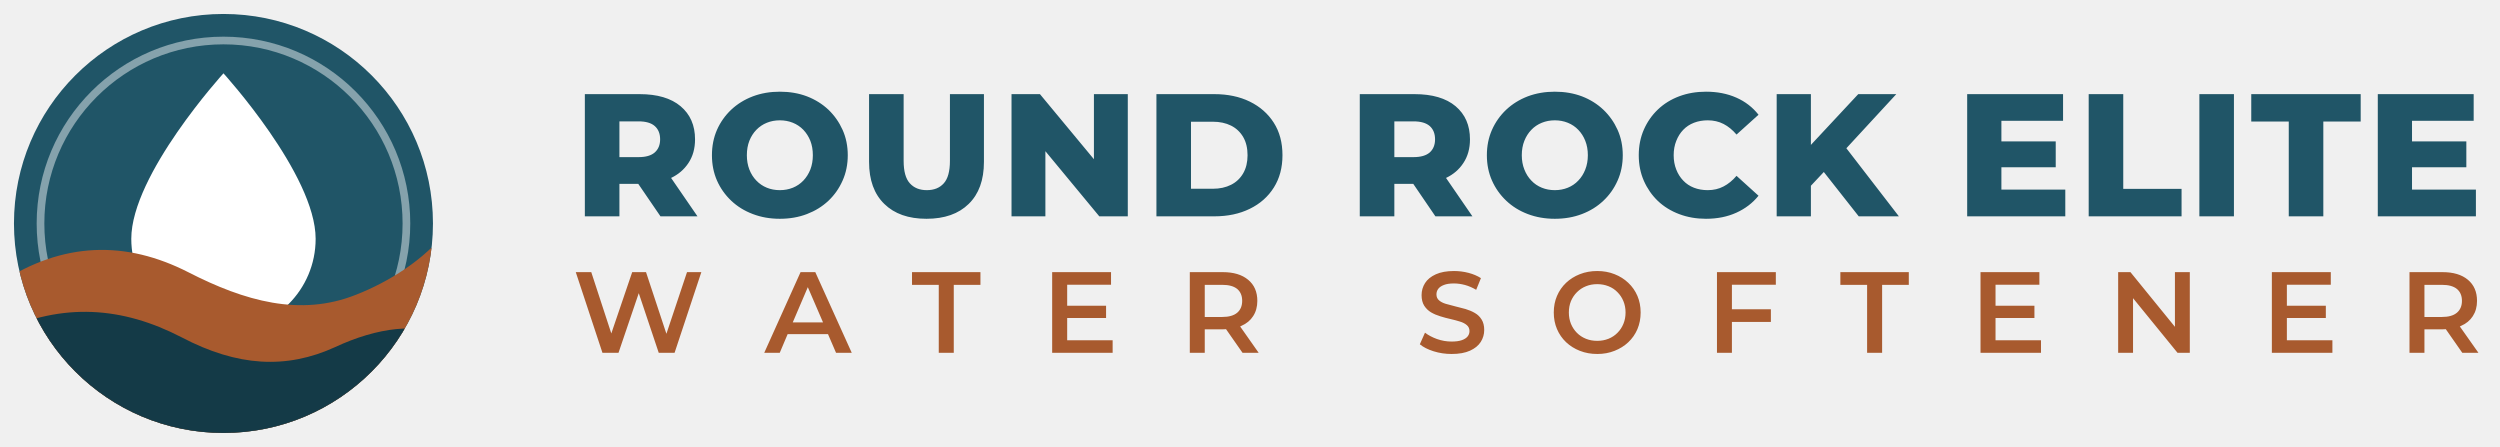
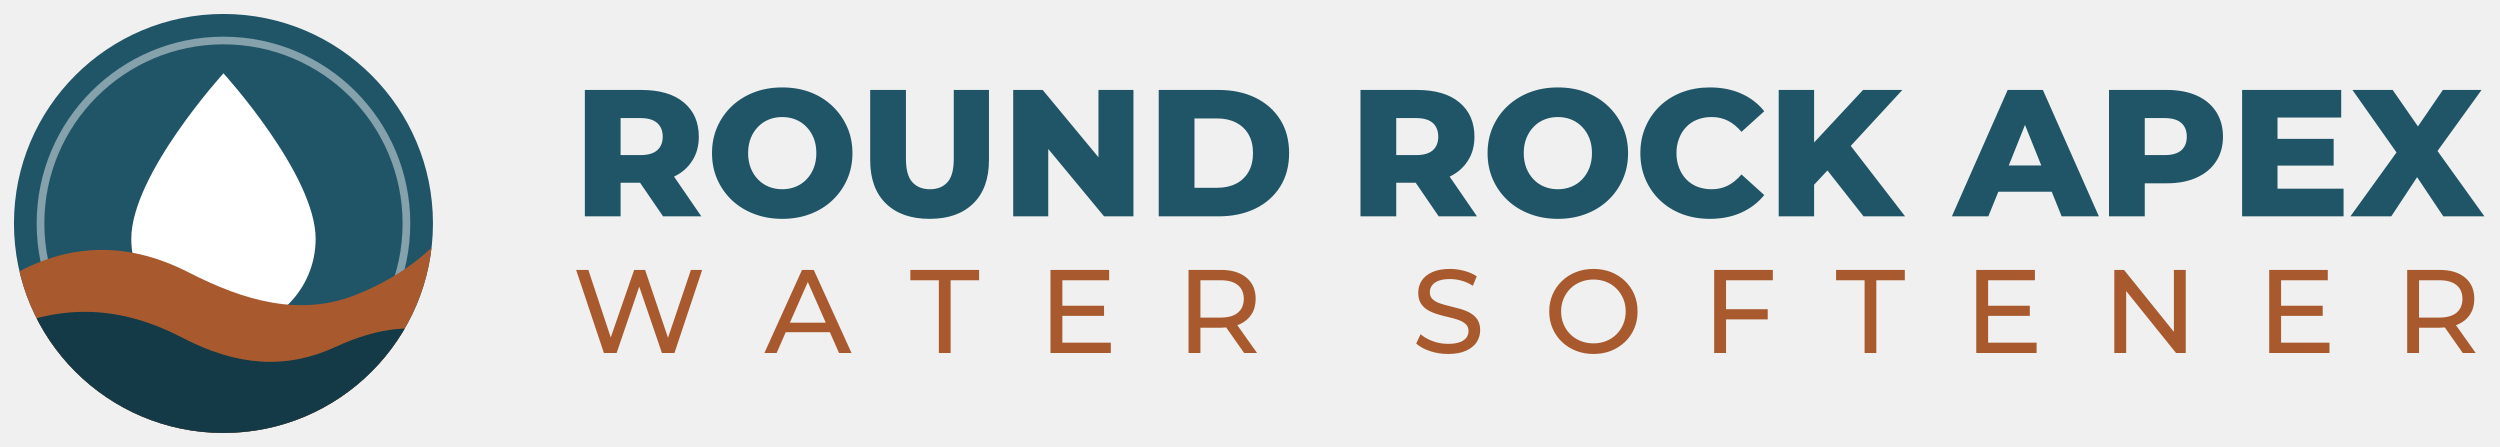
- <svg xmlns="http://www.w3.org/2000/svg" viewBox="0 0 358 64" role="img" aria-label="Round Rock Elite Water Softener">
+ <svg xmlns="http://www.w3.org/2000/svg" viewBox="0 0 358 64" role="img" aria-label="Round Rock Apex Water Softener">
  <g>
    <defs>
      <clipPath id="c">
        <circle cx="32" cy="32" r="30" />
      </clipPath>
    </defs>
    <circle cx="32" cy="32" r="30" fill="#205567" />
    <circle cx="32" cy="32" r="26.2" fill="none" stroke="#FFFFFF" stroke-width="1.1" opacity=".45" />
    <path d="M32 10.5C32 10.5 18.8 25 18.8 34.2a13.2 13.2 0 0 0 26.4 0C45.2 25 32 10.5 32 10.5Z" fill="#FFFFFF" />
    <g clip-path="url(#c)">
      <path d="M0 40.5C9 34.6 18 34.4 27 39c8 4.1 16 6.4 24 3.2 4.6-1.8 9.8-5 13-9.2V64H0Z" fill="#A85A2E" />
      <path d="M0 47.5c9-4.2 17.5-3.6 26 .8 8 4.2 15 4.6 22 1.4 6-2.8 12-3.6 16-1.4V64H0Z" fill="#143A47" />
    </g>
  </g>
-   <path d="M88.70 30.98L83.75 30.98L83.75 13.48L91.58 13.48Q95.40 13.48 97.46 15.21Q99.53 16.95 99.53 19.95Q99.53 21.93 98.58 23.35Q97.67 24.73 96.10 25.48L99.88 30.98L94.58 30.98L91.40 26.33L88.70 26.33L88.70 30.98M88.70 17.38L88.70 22.50L91.45 22.50Q93 22.50 93.76 21.83Q94.53 21.15 94.53 19.95Q94.53 18.73 93.76 18.05Q93 17.38 91.45 17.38M111.67 31.33Q109.57 31.33 107.80 30.65Q106.02 29.98 104.71 28.74Q103.40 27.50 102.67 25.85Q101.95 24.20 101.95 22.23Q101.95 20.25 102.67 18.60Q103.40 16.95 104.71 15.71Q106.02 14.48 107.80 13.80Q109.57 13.13 111.67 13.13Q113.80 13.13 115.56 13.80Q117.32 14.48 118.63 15.71Q119.92 16.95 120.66 18.60Q121.40 20.25 121.40 22.23Q121.40 24.20 120.66 25.86Q119.92 27.53 118.63 28.75Q117.32 29.98 115.56 30.65Q113.80 31.33 111.67 31.33M111.67 27.23Q112.67 27.23 113.54 26.88Q114.40 26.53 115.04 25.86Q115.67 25.20 116.04 24.28Q116.40 23.35 116.40 22.23Q116.40 21.08 116.04 20.16Q115.67 19.25 115.04 18.59Q114.40 17.93 113.54 17.58Q112.67 17.23 111.67 17.23Q110.67 17.23 109.81 17.58Q108.95 17.93 108.31 18.59Q107.67 19.25 107.31 20.16Q106.95 21.08 106.95 22.23Q106.95 23.35 107.31 24.28Q107.67 25.20 108.31 25.86Q108.95 26.53 109.81 26.88Q110.67 27.23 111.67 27.23M132.67 31.33Q128.80 31.33 126.63 29.20Q124.45 27.08 124.45 23.18L124.45 13.48L129.40 13.48L129.40 23.03Q129.40 25.28 130.29 26.25Q131.17 27.23 132.72 27.23Q134.28 27.23 135.15 26.25Q136.03 25.28 136.03 23.03L136.03 13.48L140.90 13.48L140.90 23.18Q140.90 27.08 138.72 29.20Q136.55 31.33 132.67 31.33M149.70 30.98L144.85 30.98L144.85 13.48L148.92 13.48L156.65 22.80L156.65 13.48L161.50 13.48L161.50 30.98L157.42 30.98L149.70 21.65M173.88 30.98L165.60 30.98L165.60 13.48L173.88 13.48Q176.78 13.48 178.97 14.55Q181.17 15.63 182.41 17.58Q183.65 19.52 183.65 22.23Q183.65 24.90 182.41 26.86Q181.17 28.83 178.97 29.90Q176.78 30.98 173.88 30.98M170.55 17.43L170.55 27.03L173.67 27.03Q175.17 27.03 176.29 26.46Q177.40 25.90 178.03 24.81Q178.65 23.73 178.65 22.23Q178.65 20.70 178.03 19.63Q177.40 18.55 176.29 17.99Q175.17 17.43 173.67 17.43M199.67 30.98L194.72 30.98L194.72 13.48L202.55 13.48Q206.38 13.48 208.44 15.21Q210.50 16.95 210.50 19.95Q210.50 21.93 209.55 23.35Q208.65 24.73 207.07 25.48L210.85 30.98L205.55 30.98L202.38 26.33L199.67 26.33L199.67 30.98M199.67 17.38L199.67 22.50L202.42 22.50Q203.97 22.50 204.74 21.83Q205.50 21.15 205.50 19.95Q205.50 18.73 204.74 18.05Q203.97 17.38 202.42 17.38M222.65 31.33Q220.55 31.33 218.77 30.65Q217 29.98 215.69 28.74Q214.38 27.50 213.65 25.85Q212.92 24.20 212.92 22.23Q212.92 20.25 213.65 18.60Q214.38 16.95 215.69 15.71Q217 14.48 218.77 13.80Q220.55 13.13 222.65 13.13Q224.77 13.13 226.54 13.80Q228.30 14.48 229.60 15.71Q230.90 16.95 231.64 18.60Q232.38 20.25 232.38 22.23Q232.38 24.20 231.64 25.86Q230.90 27.53 229.60 28.75Q228.30 29.98 226.54 30.65Q224.77 31.33 222.65 31.33M222.65 27.23Q223.65 27.23 224.51 26.88Q225.38 26.53 226.01 25.86Q226.65 25.20 227.01 24.28Q227.38 23.35 227.38 22.23Q227.38 21.08 227.01 20.16Q226.65 19.25 226.01 18.59Q225.38 17.93 224.51 17.58Q223.65 17.23 222.65 17.23Q221.65 17.23 220.79 17.58Q219.92 17.93 219.29 18.59Q218.65 19.25 218.29 20.16Q217.92 21.08 217.92 22.23Q217.92 23.35 218.29 24.28Q218.65 25.20 219.29 25.86Q219.92 26.53 220.79 26.88Q221.65 27.23 222.65 27.23M244.30 31.33Q242.22 31.33 240.46 30.66Q238.70 30 237.41 28.78Q236.13 27.55 235.40 25.89Q234.67 24.23 234.67 22.23Q234.67 20.23 235.40 18.56Q236.13 16.90 237.41 15.68Q238.70 14.45 240.46 13.79Q242.22 13.13 244.30 13.13Q246.72 13.13 248.64 13.98Q250.55 14.82 251.82 16.43L248.67 19.27Q247.82 18.27 246.81 17.75Q245.80 17.23 244.55 17.23Q243.47 17.23 242.57 17.58Q241.67 17.93 241.04 18.59Q240.40 19.25 240.04 20.18Q239.67 21.10 239.67 22.23Q239.67 23.35 240.04 24.28Q240.40 25.20 241.04 25.86Q241.67 26.53 242.57 26.88Q243.47 27.23 244.55 27.23Q245.80 27.23 246.81 26.70Q247.82 26.18 248.67 25.18L251.82 28.03Q250.55 29.60 248.64 30.46Q246.72 31.33 244.30 31.33M259.32 30.98L254.42 30.98L254.42 13.48L259.32 13.48L259.32 20.75L266.10 13.48L271.55 13.48L264.40 21.23L271.92 30.98L266.17 30.98L261.17 24.63L259.32 26.60M295.75 30.98L281.70 30.98L281.70 13.48L295.43 13.48L295.43 17.30L286.60 17.30L286.60 20.25L294.38 20.25L294.38 23.95L286.60 23.95L286.60 27.15L295.75 27.15M312.40 30.98L299.10 30.98L299.10 13.48L304.05 13.48L304.05 27.05L312.40 27.05M319.90 30.98L314.95 30.98L314.95 13.48L319.90 13.48M332.70 30.98L327.75 30.98L327.75 17.40L322.38 17.40L322.38 13.48L338.05 13.48L338.05 17.40L332.70 17.40M354.55 30.98L340.50 30.98L340.50 13.48L354.23 13.48L354.23 17.30L345.40 17.30L345.40 20.25L353.18 20.25L353.18 23.95L345.40 23.95L345.40 27.15L354.55 27.15" fill="#205567" />
-   <path d="M88.57 50.52L86.27 50.52L82.45 38.97L84.67 38.97L87.54 47.75L90.53 38.97L92.51 38.97L95.43 47.80L98.38 38.97L100.43 38.97L96.60 50.52L94.33 50.52L91.47 41.98M111.66 50.52L109.44 50.52L114.64 38.97L116.75 38.97L121.97 50.52L119.72 50.52L118.57 47.85L112.79 47.85L111.66 50.52M113.52 46.17L117.86 46.17L115.68 41.12M136.58 50.52L134.43 50.52L134.43 40.79L130.60 40.79L130.60 38.97L140.40 38.97L140.40 40.79L136.58 40.79M159.33 50.52L150.67 50.52L150.67 38.97L159.10 38.97L159.10 40.77L152.82 40.77L152.82 43.78L158.39 43.78L158.39 45.54L152.82 45.54L152.82 48.73L159.33 48.73M172.52 50.52L170.38 50.52L170.38 38.97L175.11 38.97Q177.42 38.97 178.73 40.06Q180.05 41.15 180.05 43.08Q180.05 44.35 179.45 45.27Q178.86 46.19 177.77 46.66Q177.69 46.71 177.59 46.75L180.24 50.52L177.93 50.52L175.57 47.14Q175.36 47.16 175.13 47.16L172.52 47.16L172.52 50.52M172.52 40.79L172.52 45.39L175.03 45.39Q176.45 45.39 177.17 44.78Q177.88 44.17 177.88 43.08Q177.88 41.98 177.17 41.38Q176.45 40.79 175.03 40.79M207.87 50.69Q206.52 50.69 205.28 50.30Q204.05 49.91 203.32 49.30L204.06 47.64Q204.76 48.18 205.78 48.55Q206.80 48.91 207.87 48.91Q208.78 48.91 209.34 48.71Q209.90 48.51 210.17 48.17Q210.43 47.84 210.43 47.41Q210.43 46.88 210.05 46.56Q209.67 46.23 209.07 46.05Q208.47 45.86 207.73 45.69Q207 45.53 206.27 45.30Q205.53 45.08 204.93 44.73Q204.33 44.37 203.95 43.78Q203.57 43.18 203.57 42.26Q203.57 41.32 204.07 40.53Q204.57 39.75 205.61 39.28Q206.64 38.81 208.22 38.81Q209.26 38.81 210.28 39.07Q211.31 39.34 212.07 39.83L211.39 41.50Q210.61 41.04 209.79 40.81Q208.96 40.59 208.20 40.59Q207.31 40.59 206.76 40.81Q206.21 41.02 205.95 41.37Q205.70 41.71 205.70 42.16Q205.70 42.69 206.07 43.01Q206.44 43.33 207.04 43.51Q207.64 43.69 208.39 43.87Q209.13 44.04 209.86 44.25Q210.60 44.47 211.20 44.82Q211.80 45.16 212.17 45.76Q212.54 46.35 212.54 47.26Q212.54 48.18 212.04 48.97Q211.54 49.75 210.50 50.22Q209.46 50.69 207.87 50.69M228.74 50.69Q227.38 50.69 226.24 50.24Q225.11 49.80 224.26 49Q223.42 48.20 222.96 47.12Q222.50 46.04 222.50 44.75Q222.50 43.46 222.96 42.38Q223.42 41.30 224.26 40.50Q225.11 39.70 226.24 39.26Q227.38 38.81 228.72 38.81Q230.07 38.81 231.20 39.26Q232.33 39.70 233.17 40.50Q234.02 41.30 234.48 42.38Q234.94 43.46 234.94 44.75Q234.94 46.04 234.48 47.13Q234.02 48.21 233.17 49.01Q232.33 49.80 231.20 50.24Q230.07 50.69 228.74 50.69M228.72 48.81Q229.59 48.81 230.34 48.51Q231.08 48.21 231.62 47.66Q232.17 47.11 232.47 46.38Q232.78 45.64 232.78 44.75Q232.78 43.86 232.47 43.12Q232.17 42.39 231.62 41.84Q231.08 41.28 230.34 40.99Q229.59 40.69 228.72 40.69Q227.84 40.69 227.11 40.99Q226.38 41.28 225.82 41.84Q225.27 42.39 224.96 43.12Q224.66 43.86 224.66 44.75Q224.66 45.62 224.96 46.37Q225.27 47.11 225.81 47.66Q226.36 48.21 227.10 48.51Q227.84 48.81 228.72 48.81M248.01 50.52L245.87 50.52L245.87 38.97L254.30 38.97L254.30 40.77L248.01 40.77L248.01 44.29L253.59 44.29L253.59 46.10L248.01 46.10M269.52 50.52L267.37 50.52L267.37 40.79L263.54 40.79L263.54 38.97L273.34 38.97L273.34 40.79L269.52 40.79M292.27 50.52L283.61 50.52L283.61 38.97L292.04 38.97L292.04 40.77L285.76 40.77L285.76 43.78L291.33 43.78L291.33 45.54L285.76 45.54L285.76 48.73L292.27 48.73M305.45 50.52L303.32 50.52L303.32 38.97L305.08 38.97L311.45 46.80L311.45 38.97L313.58 38.97L313.58 50.52L311.82 50.52L305.45 42.70M334 50.52L325.33 50.52L325.33 38.97L333.77 38.97L333.77 40.77L327.48 40.77L327.48 43.78L333.06 43.78L333.06 45.54L327.48 45.54L327.48 48.73L334 48.73M347.18 50.52L345.04 50.52L345.04 38.97L349.78 38.97Q352.09 38.97 353.40 40.06Q354.71 41.15 354.71 43.08Q354.71 44.35 354.11 45.27Q353.52 46.19 352.43 46.66Q352.35 46.71 352.25 46.75L354.91 50.52L352.60 50.52L350.24 47.14Q350.02 47.16 349.79 47.16L347.18 47.16L347.18 50.52M347.18 40.79L347.18 45.39L349.69 45.39Q351.11 45.39 351.83 44.78Q352.55 44.17 352.55 43.08Q352.55 41.98 351.83 41.38Q351.11 40.79 349.69 40.79" fill="#A85A2E" />
+   <path d="M88.87 30.98L83.75 30.98L83.75 12.88L91.84 12.88Q95.80 12.88 97.93 14.68Q100.07 16.47 100.07 19.58Q100.07 21.62 99.08 23.09Q98.15 24.52 96.52 25.29L100.43 30.98L94.95 30.98L91.66 26.17L88.87 26.17L88.87 30.98M88.87 16.91L88.87 22.21L91.71 22.21Q93.32 22.21 94.11 21.52Q94.90 20.82 94.90 19.58Q94.90 18.31 94.11 17.61Q93.32 16.91 91.71 16.91L88.87 16.91M112.01 31.34Q109.84 31.34 108.01 30.64Q106.17 29.95 104.81 28.67Q103.46 27.39 102.71 25.68Q101.96 23.97 101.96 21.93Q101.96 19.89 102.71 18.18Q103.46 16.47 104.81 15.19Q106.17 13.91 108.01 13.21Q109.84 12.52 112.01 12.52Q114.21 12.52 116.04 13.21Q117.86 13.91 119.20 15.19Q120.55 16.47 121.31 18.18Q122.07 19.89 122.07 21.93Q122.07 23.97 121.31 25.69Q120.55 27.41 119.20 28.68Q117.86 29.95 116.04 30.64Q114.21 31.34 112.01 31.34M112.01 27.10Q113.05 27.10 113.94 26.74Q114.83 26.38 115.49 25.69Q116.15 25.01 116.53 24.05Q116.90 23.09 116.90 21.93Q116.90 20.74 116.53 19.80Q116.15 18.85 115.49 18.17Q114.83 17.48 113.94 17.12Q113.05 16.76 112.01 16.76Q110.98 16.76 110.09 17.12Q109.20 17.48 108.54 18.17Q107.88 18.85 107.50 19.80Q107.13 20.74 107.13 21.93Q107.13 23.09 107.50 24.05Q107.88 25.01 108.54 25.69Q109.20 26.38 110.09 26.74Q110.98 27.10 112.01 27.10M133.12 31.34Q129.11 31.34 126.86 29.14Q124.61 26.95 124.61 22.91L124.61 12.88L129.73 12.88L129.73 22.76Q129.73 25.08 130.65 26.09Q131.57 27.10 133.17 27.10Q134.77 27.10 135.68 26.09Q136.58 25.08 136.58 22.76L136.58 12.88L141.62 12.88L141.62 22.91Q141.62 26.95 139.37 29.14Q137.13 31.34 133.12 31.34M150.11 30.98L145.09 30.98L145.09 12.88L149.31 12.88L157.30 22.52L157.30 12.88L162.31 12.88L162.31 30.98L158.10 30.98L150.11 21.33L150.11 30.98M174.49 30.98L165.93 30.98L165.93 12.88L174.49 12.88Q177.49 12.88 179.77 13.99Q182.04 15.10 183.32 17.12Q184.60 19.14 184.60 21.93Q184.60 24.70 183.32 26.73Q182.04 28.76 179.77 29.87Q177.49 30.98 174.49 30.98M171.05 16.96L171.05 26.89L174.29 26.89Q175.84 26.89 176.99 26.31Q178.14 25.73 178.79 24.61Q179.43 23.48 179.43 21.93Q179.43 20.35 178.79 19.24Q178.14 18.13 176.99 17.55Q175.84 16.96 174.29 16.96L171.05 16.96M199.94 30.98L194.82 30.98L194.82 12.88L202.91 12.88Q206.87 12.88 209 14.68Q211.14 16.47 211.14 19.58Q211.14 21.62 210.15 23.09Q209.22 24.52 207.59 25.29L211.50 30.98L206.02 30.98L202.73 26.17L199.94 26.17L199.94 30.98M199.94 16.91L199.94 22.21L202.78 22.21Q204.39 22.21 205.18 21.52Q205.96 20.82 205.96 19.58Q205.96 18.31 205.18 17.61Q204.39 16.91 202.78 16.91L199.94 16.91M223.08 31.34Q220.91 31.34 219.08 30.64Q217.24 29.95 215.88 28.67Q214.52 27.39 213.77 25.68Q213.02 23.97 213.02 21.93Q213.02 19.89 213.77 18.18Q214.52 16.47 215.88 15.19Q217.24 13.91 219.08 13.21Q220.91 12.52 223.08 12.52Q225.28 12.52 227.10 13.21Q228.93 13.91 230.27 15.19Q231.62 16.47 232.38 18.18Q233.14 19.89 233.14 21.93Q233.14 23.97 232.38 25.69Q231.62 27.41 230.27 28.68Q228.93 29.95 227.10 30.64Q225.28 31.34 223.08 31.34M223.08 27.10Q224.12 27.10 225.01 26.74Q225.90 26.38 226.56 25.69Q227.22 25.01 227.60 24.05Q227.97 23.09 227.97 21.93Q227.97 20.74 227.60 19.80Q227.22 18.85 226.56 18.17Q225.90 17.48 225.01 17.12Q224.12 16.76 223.08 16.76Q222.05 16.76 221.16 17.12Q220.26 17.48 219.61 18.17Q218.95 18.85 218.57 19.80Q218.20 20.74 218.20 21.93Q218.20 23.09 218.57 24.05Q218.95 25.01 219.61 25.69Q220.26 26.38 221.16 26.74Q222.05 27.10 223.08 27.10M244.86 31.34Q242.71 31.34 240.89 30.66Q239.07 29.97 237.73 28.70Q236.40 27.44 235.65 25.72Q234.90 24 234.90 21.93Q234.90 19.86 235.65 18.14Q236.40 16.42 237.73 15.15Q239.07 13.89 240.89 13.20Q242.71 12.52 244.86 12.52Q247.37 12.52 249.34 13.40Q251.32 14.27 252.64 15.93L249.38 18.88Q248.50 17.84 247.46 17.30Q246.41 16.76 245.12 16.76Q244 16.76 243.07 17.12Q242.14 17.48 241.48 18.17Q240.82 18.85 240.45 19.81Q240.07 20.77 240.07 21.93Q240.07 23.09 240.45 24.05Q240.82 25.01 241.48 25.69Q242.14 26.38 243.07 26.74Q244 27.10 245.12 27.10Q246.41 27.10 247.46 26.56Q248.50 26.01 249.38 24.98L252.64 27.93Q251.32 29.56 249.34 30.45Q247.37 31.34 244.86 31.34M259.78 30.98L254.71 30.98L254.71 12.88L259.78 12.88L259.78 20.40L266.79 12.88L272.42 12.88L265.03 20.89L272.81 30.98L266.86 30.98L261.69 24.41L259.78 26.45L259.78 30.98M284.73 30.98L279.51 30.98L287.50 12.88L292.54 12.88L300.56 30.98L295.23 30.98L293.81 27.46L286.16 27.46L284.73 30.98M287.66 23.69L292.31 23.69L289.98 17.89L287.66 23.69M307.13 30.98L302.01 30.98L302.01 12.88L310.28 12.88Q312.77 12.88 314.56 13.68Q316.36 14.48 317.34 15.99Q318.33 17.51 318.33 19.58Q318.33 21.62 317.34 23.12Q316.36 24.62 314.56 25.43Q312.77 26.25 310.28 26.25L307.13 26.25L307.13 30.98M307.13 16.91L307.13 22.21L309.97 22.21Q311.58 22.21 312.37 21.52Q313.15 20.82 313.15 19.58Q313.15 18.31 312.37 17.61Q311.58 16.91 309.97 16.91L307.13 16.91M335.60 30.98L321.07 30.98L321.07 12.88L335.26 12.88L335.26 16.83L326.14 16.83L326.14 19.89L334.18 19.89L334.18 23.71L326.14 23.71L326.14 27.02L335.60 27.02L335.60 30.98M342.43 30.98L336.58 30.98L343.18 21.83L336.87 12.88L342.63 12.88L346.25 18.10L349.82 12.88L355.36 12.88L349.05 21.62L355.77 30.98L349.88 30.98L346.13 25.37" fill="#205567" />
+   <path d="M88.30 50.55L86.48 50.55L82.50 38.65L84.25 38.65L87.46 48.32L90.81 38.65L92.38 38.65L95.66 48.37L98.94 38.65L100.55 38.65L96.58 50.55L94.79 50.55L91.54 41.05L88.30 50.55M111.21 50.55L109.46 50.55L114.85 38.65L116.53 38.65L121.94 50.55L120.15 50.55L118.84 47.57L112.52 47.57L111.21 50.55M113.11 46.21L118.25 46.21L115.68 40.38L113.11 46.21M136.13 50.55L134.44 50.55L134.44 40.13L130.36 40.13L130.36 38.65L140.21 38.65L140.21 40.13L136.13 40.13L136.13 50.55M159.07 50.55L150.43 50.55L150.43 38.65L158.83 38.65L158.83 40.13L152.13 40.13L152.13 43.78L158.10 43.78L158.10 45.23L152.13 45.23L152.13 49.07L159.07 49.07L159.07 50.55M171.90 50.55L170.20 50.55L170.20 38.65L174.84 38.65Q177.15 38.65 178.48 39.75Q179.81 40.84 179.81 42.80Q179.81 44.09 179.21 45.02Q178.62 45.94 177.51 46.44Q177.36 46.50 177.19 46.57L180.01 50.55L178.16 50.55L175.59 46.89Q175.23 46.93 174.84 46.93L171.90 46.93L171.90 50.55M171.90 40.13L171.90 45.48L174.79 45.48Q176.42 45.48 177.26 44.78Q178.11 44.07 178.11 42.80Q178.11 41.52 177.26 40.83Q176.42 40.13 174.79 40.13L171.90 40.13M207.35 50.69Q205.99 50.69 204.75 50.27Q203.51 49.85 202.80 49.19L203.43 47.86Q204.11 48.46 205.16 48.85Q206.21 49.24 207.35 49.24Q208.39 49.24 209.04 49Q209.68 48.77 209.99 48.35Q210.29 47.93 210.29 47.40Q210.29 46.79 209.89 46.42Q209.49 46.04 208.86 45.82Q208.22 45.59 207.45 45.42Q206.69 45.25 205.92 45.02Q205.14 44.79 204.51 44.43Q203.87 44.07 203.48 43.47Q203.09 42.87 203.09 41.91Q203.09 41 203.57 40.22Q204.05 39.45 205.07 38.98Q206.08 38.51 207.64 38.51Q208.68 38.51 209.70 38.79Q210.72 39.06 211.47 39.57L210.91 40.93Q210.14 40.42 209.29 40.19Q208.44 39.96 207.64 39.96Q206.64 39.96 205.99 40.21Q205.35 40.47 205.05 40.89Q204.75 41.32 204.75 41.85Q204.75 42.47 205.15 42.85Q205.55 43.22 206.19 43.44Q206.83 43.66 207.59 43.84Q208.36 44.02 209.13 44.24Q209.90 44.46 210.54 44.82Q211.18 45.18 211.57 45.77Q211.96 46.37 211.96 47.30Q211.96 48.20 211.47 48.98Q210.97 49.75 209.95 50.22Q208.92 50.69 207.35 50.69M228.19 50.69Q226.83 50.69 225.67 50.23Q224.50 49.77 223.65 48.94Q222.80 48.12 222.32 47.01Q221.85 45.91 221.85 44.60Q221.85 43.29 222.32 42.19Q222.80 41.08 223.65 40.26Q224.50 39.43 225.66 38.97Q226.81 38.51 228.19 38.51Q229.55 38.51 230.70 38.96Q231.84 39.41 232.70 40.24Q233.56 41.06 234.03 42.17Q234.50 43.27 234.50 44.60Q234.50 45.93 234.03 47.03Q233.56 48.14 232.70 48.96Q231.84 49.78 230.70 50.24Q229.55 50.69 228.19 50.69M228.19 49.17Q229.18 49.17 230.02 48.83Q230.86 48.49 231.48 47.87Q232.10 47.25 232.45 46.42Q232.80 45.59 232.80 44.60Q232.80 43.61 232.45 42.78Q232.10 41.95 231.48 41.33Q230.86 40.71 230.02 40.37Q229.18 40.03 228.19 40.03Q227.19 40.03 226.35 40.37Q225.50 40.71 224.87 41.33Q224.25 41.95 223.90 42.78Q223.55 43.61 223.55 44.60Q223.55 45.59 223.90 46.42Q224.25 47.25 224.87 47.87Q225.50 48.49 226.35 48.83Q227.19 49.17 228.19 49.17M247.17 50.55L245.47 50.55L245.47 38.65L253.87 38.65L253.87 40.13L247.17 40.13L247.17 44.28L253.14 44.28L253.14 45.74L247.17 45.74L247.17 50.55M268.69 50.55L267.01 50.55L267.01 40.13L262.93 40.13L262.93 38.65L272.77 38.65L272.77 40.13L268.69 40.13L268.69 50.55M291.64 50.55L283 50.55L283 38.65L291.40 38.65L291.40 40.13L284.70 40.13L284.70 43.78L290.67 43.78L290.67 45.23L284.70 45.23L284.70 49.07L291.64 49.07L291.64 50.55M304.47 50.55L302.77 50.55L302.77 38.65L304.16 38.65L311.30 47.52L311.30 38.65L313 38.65L313 50.55L311.61 50.55L304.47 41.68L304.47 50.55M333.58 50.55L324.95 50.55L324.95 38.65L333.34 38.65L333.34 40.13L326.65 40.13L326.65 43.78L332.61 43.78L332.61 45.23L326.65 45.23L326.65 49.07L333.58 49.07L333.58 50.55M346.41 50.55L344.71 50.55L344.71 38.65L349.35 38.65Q351.67 38.65 352.99 39.75Q354.32 40.84 354.32 42.80Q354.32 44.09 353.72 45.02Q353.13 45.94 352.02 46.44Q351.87 46.50 351.70 46.57L354.52 50.55L352.67 50.55L350.10 46.89Q349.74 46.93 349.35 46.93L346.41 46.93L346.41 50.55M346.41 40.13L346.41 45.48L349.30 45.48Q350.93 45.48 351.78 44.78Q352.62 44.07 352.62 42.80Q352.62 41.52 351.78 40.83Q350.93 40.13 349.30 40.13" fill="#A85A2E" />
</svg>
